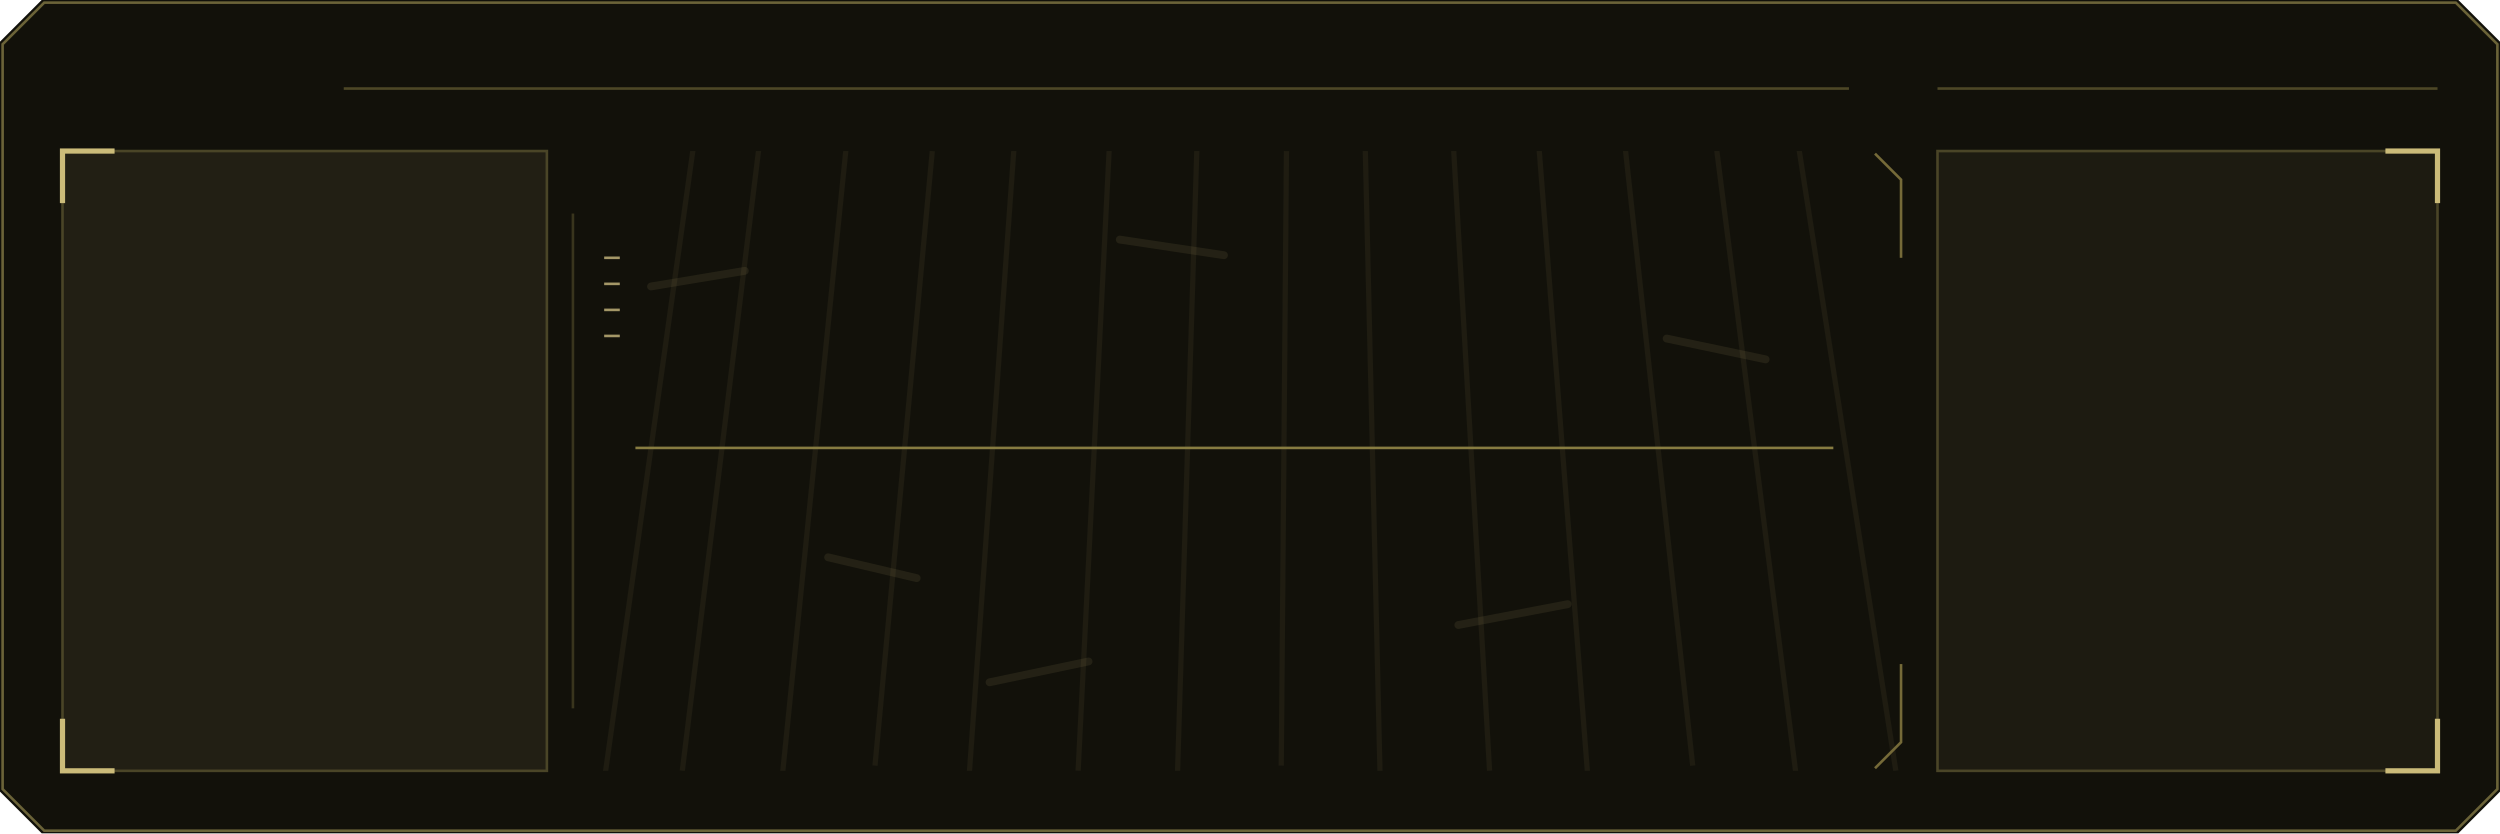
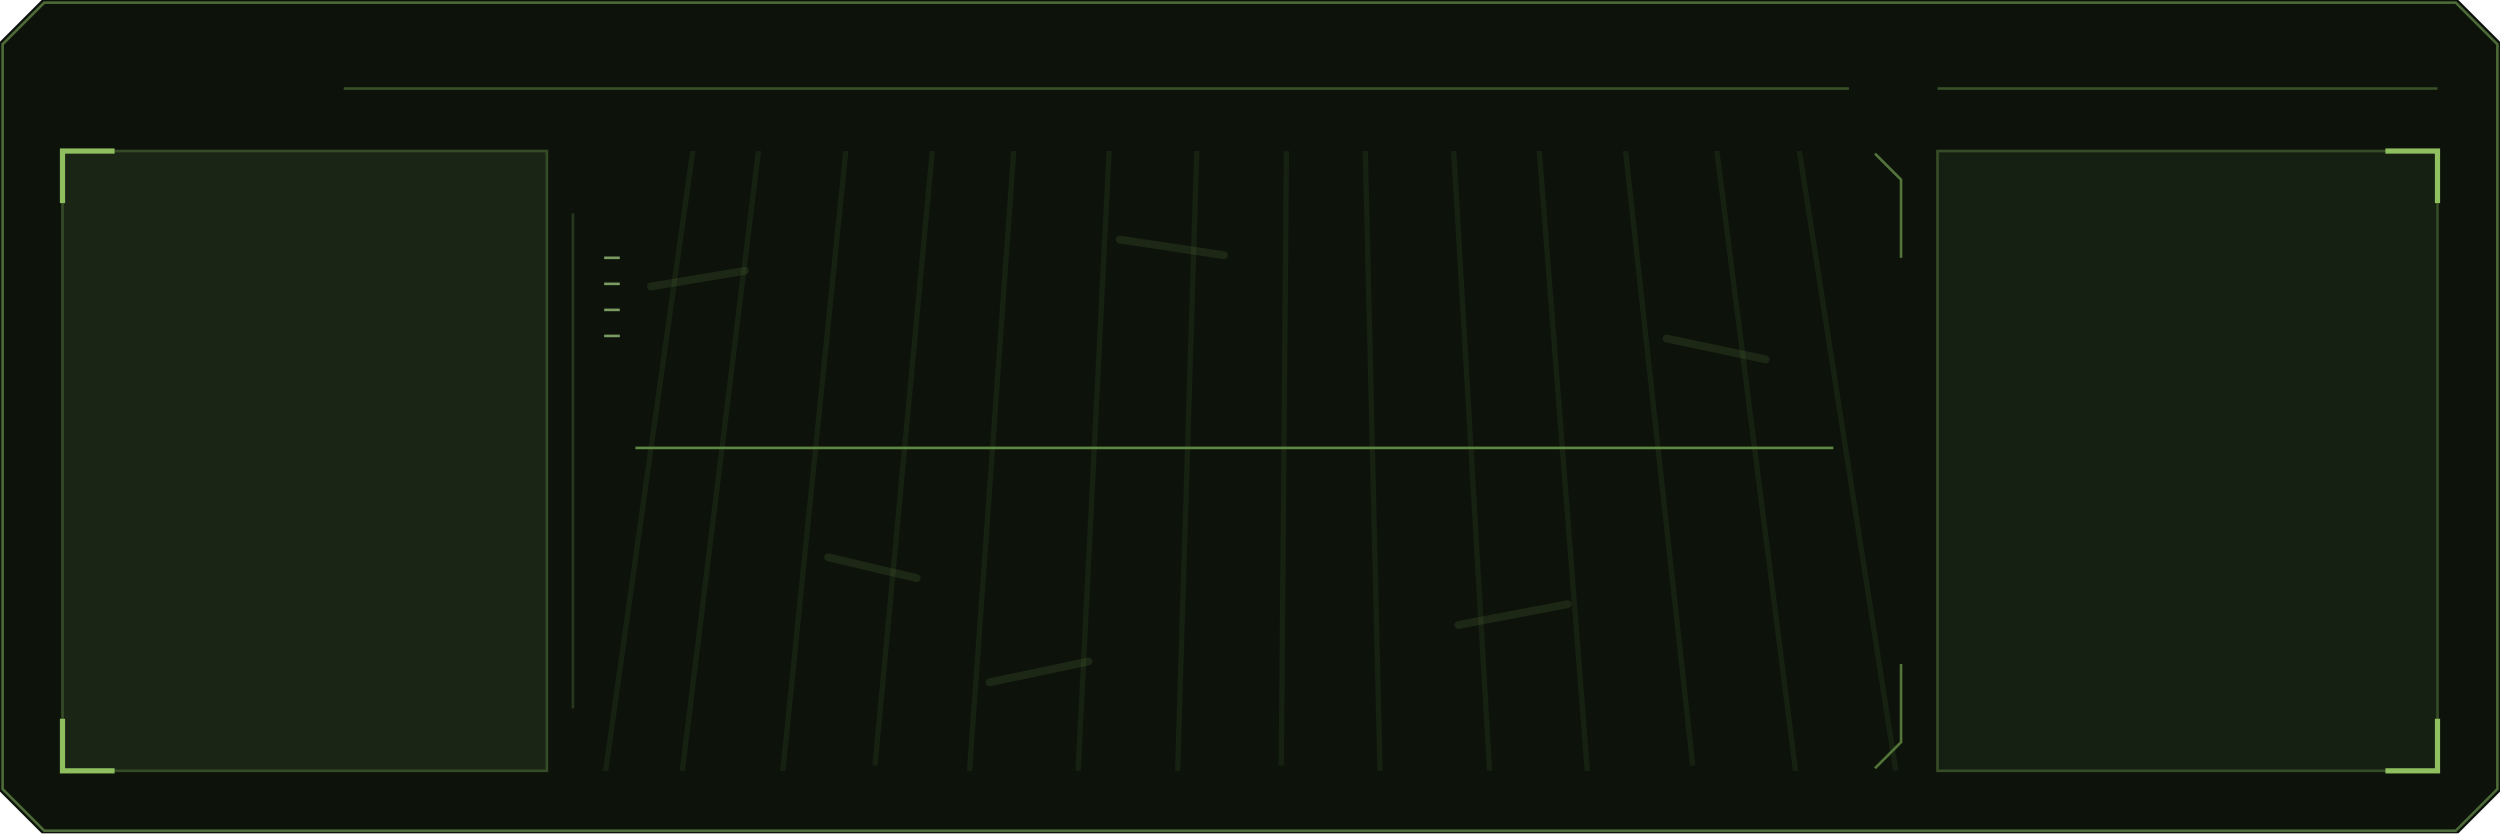
<svg xmlns="http://www.w3.org/2000/svg" width="960" height="320" viewBox="0 0 960 320">
  <defs>
    <clipPath id="fiamid">
      <path d="M220 58H740V296H220Z" />
    </clipPath>
  </defs>
-   <path d="M16 0H944L960 16V304L944 320H16L0 304V16Z" fill="#12110a" />
-   <path d="M24 58H210V296H24Z" fill="#221f14" />
-   <path d="M744 58H936V296H744Z" fill="#1d1b11" />
-   <g clip-path="url(#fiamid)" stroke="#CBBB79" fill="none">
-     <g stroke-width="2" opacity=".07">
+   <path d="M16 0H944L960 16V304L944 320H16L0 304V16Z" fill="#0d130b" />
+   <path d="M24 58H210V296H24Z" fill="#1a2515" />
+   <path d="M744 58H936V296H744Z" fill="#162012" />
+   <g clip-path="url(#fiamid)" stroke="#8FBF5E" fill="none">
+     <g stroke-width="2" opacity=".08">
      <path d="M232 300L268 44" />
      <path d="M262 296L292 52" />
      <path d="M300 302L326 46" />
      <path d="M336 294L358 58" />
      <path d="M372 300L390 48" />
      <path d="M414 296L426 56" />
      <path d="M452 302L460 44" />
      <path d="M492 294L494 58" />
      <path d="M530 300L524 46" />
      <path d="M572 296L558 54" />
      <path d="M610 302L590 44" />
      <path d="M650 294L624 56" />
      <path d="M690 300L658 48" />
      <path d="M728 296L690 52" />
    </g>
-     <g stroke-width="3" opacity=".10" stroke-linecap="round">
+     <g stroke-width="3" opacity=".12" stroke-linecap="round">
      <path d="M250 110L286 104" />
      <path d="M318 214L352 222" />
      <path d="M430 92L470 98" />
      <path d="M560 240L602 232" />
      <path d="M640 130L678 138" />
      <path d="M380 262L418 254" />
    </g>
  </g>
-   <path d="M17 1H943L959 17V303L943 319H17L1 303V17Z" stroke="#6b6338" fill="none" />
-   <path d="M24 58H210V296H24ZM744 58H936V296H744Z" stroke="#4a4527" fill="none" />
-   <path d="M24 78V58H44M916 58H936V78M24 276V296H44M916 296H936V276" stroke="#CBBB79" stroke-width="2" fill="none" />
-   <path d="M132 34H710M744 34H936" stroke="#4d4726" />
-   <path d="M244 172H704" stroke="#877c41" />
-   <path d="M220 82V272" stroke="#39351d" />
-   <path d="M232 99H238M232 109H238M232 119H238M232 129H238" stroke="#a49767" />
-   <path d="M720 59L730 69V99M720 295L730 285V255" stroke="#756a38" fill="none" />
+   <path d="M17 1H943L959 17V303L943 319H17L1 303V17Z" stroke="#4d6b39" fill="none" />
+   <path d="M24 58H210V296H24ZM744 58H936V296H744Z" stroke="#354c27" fill="none" />
+   <path d="M24 78V58H44M916 58H936V78M24 276V296H44M916 296H936V276" stroke="#8FBF5E" stroke-width="2" fill="none" />
+   <path d="M132 34H710M744 34H936" stroke="#384f28" />
+   <path d="M244 172H704" stroke="#5f8842" />
+   <path d="M220 82V272" stroke="#28381e" />
+   <path d="M232 99H238M232 109H238M232 119H238M232 129H238" stroke="#7a9c62" />
+   <path d="M720 59L730 69V99M720 295L730 285V255" stroke="#53753a" fill="none" />
</svg>
